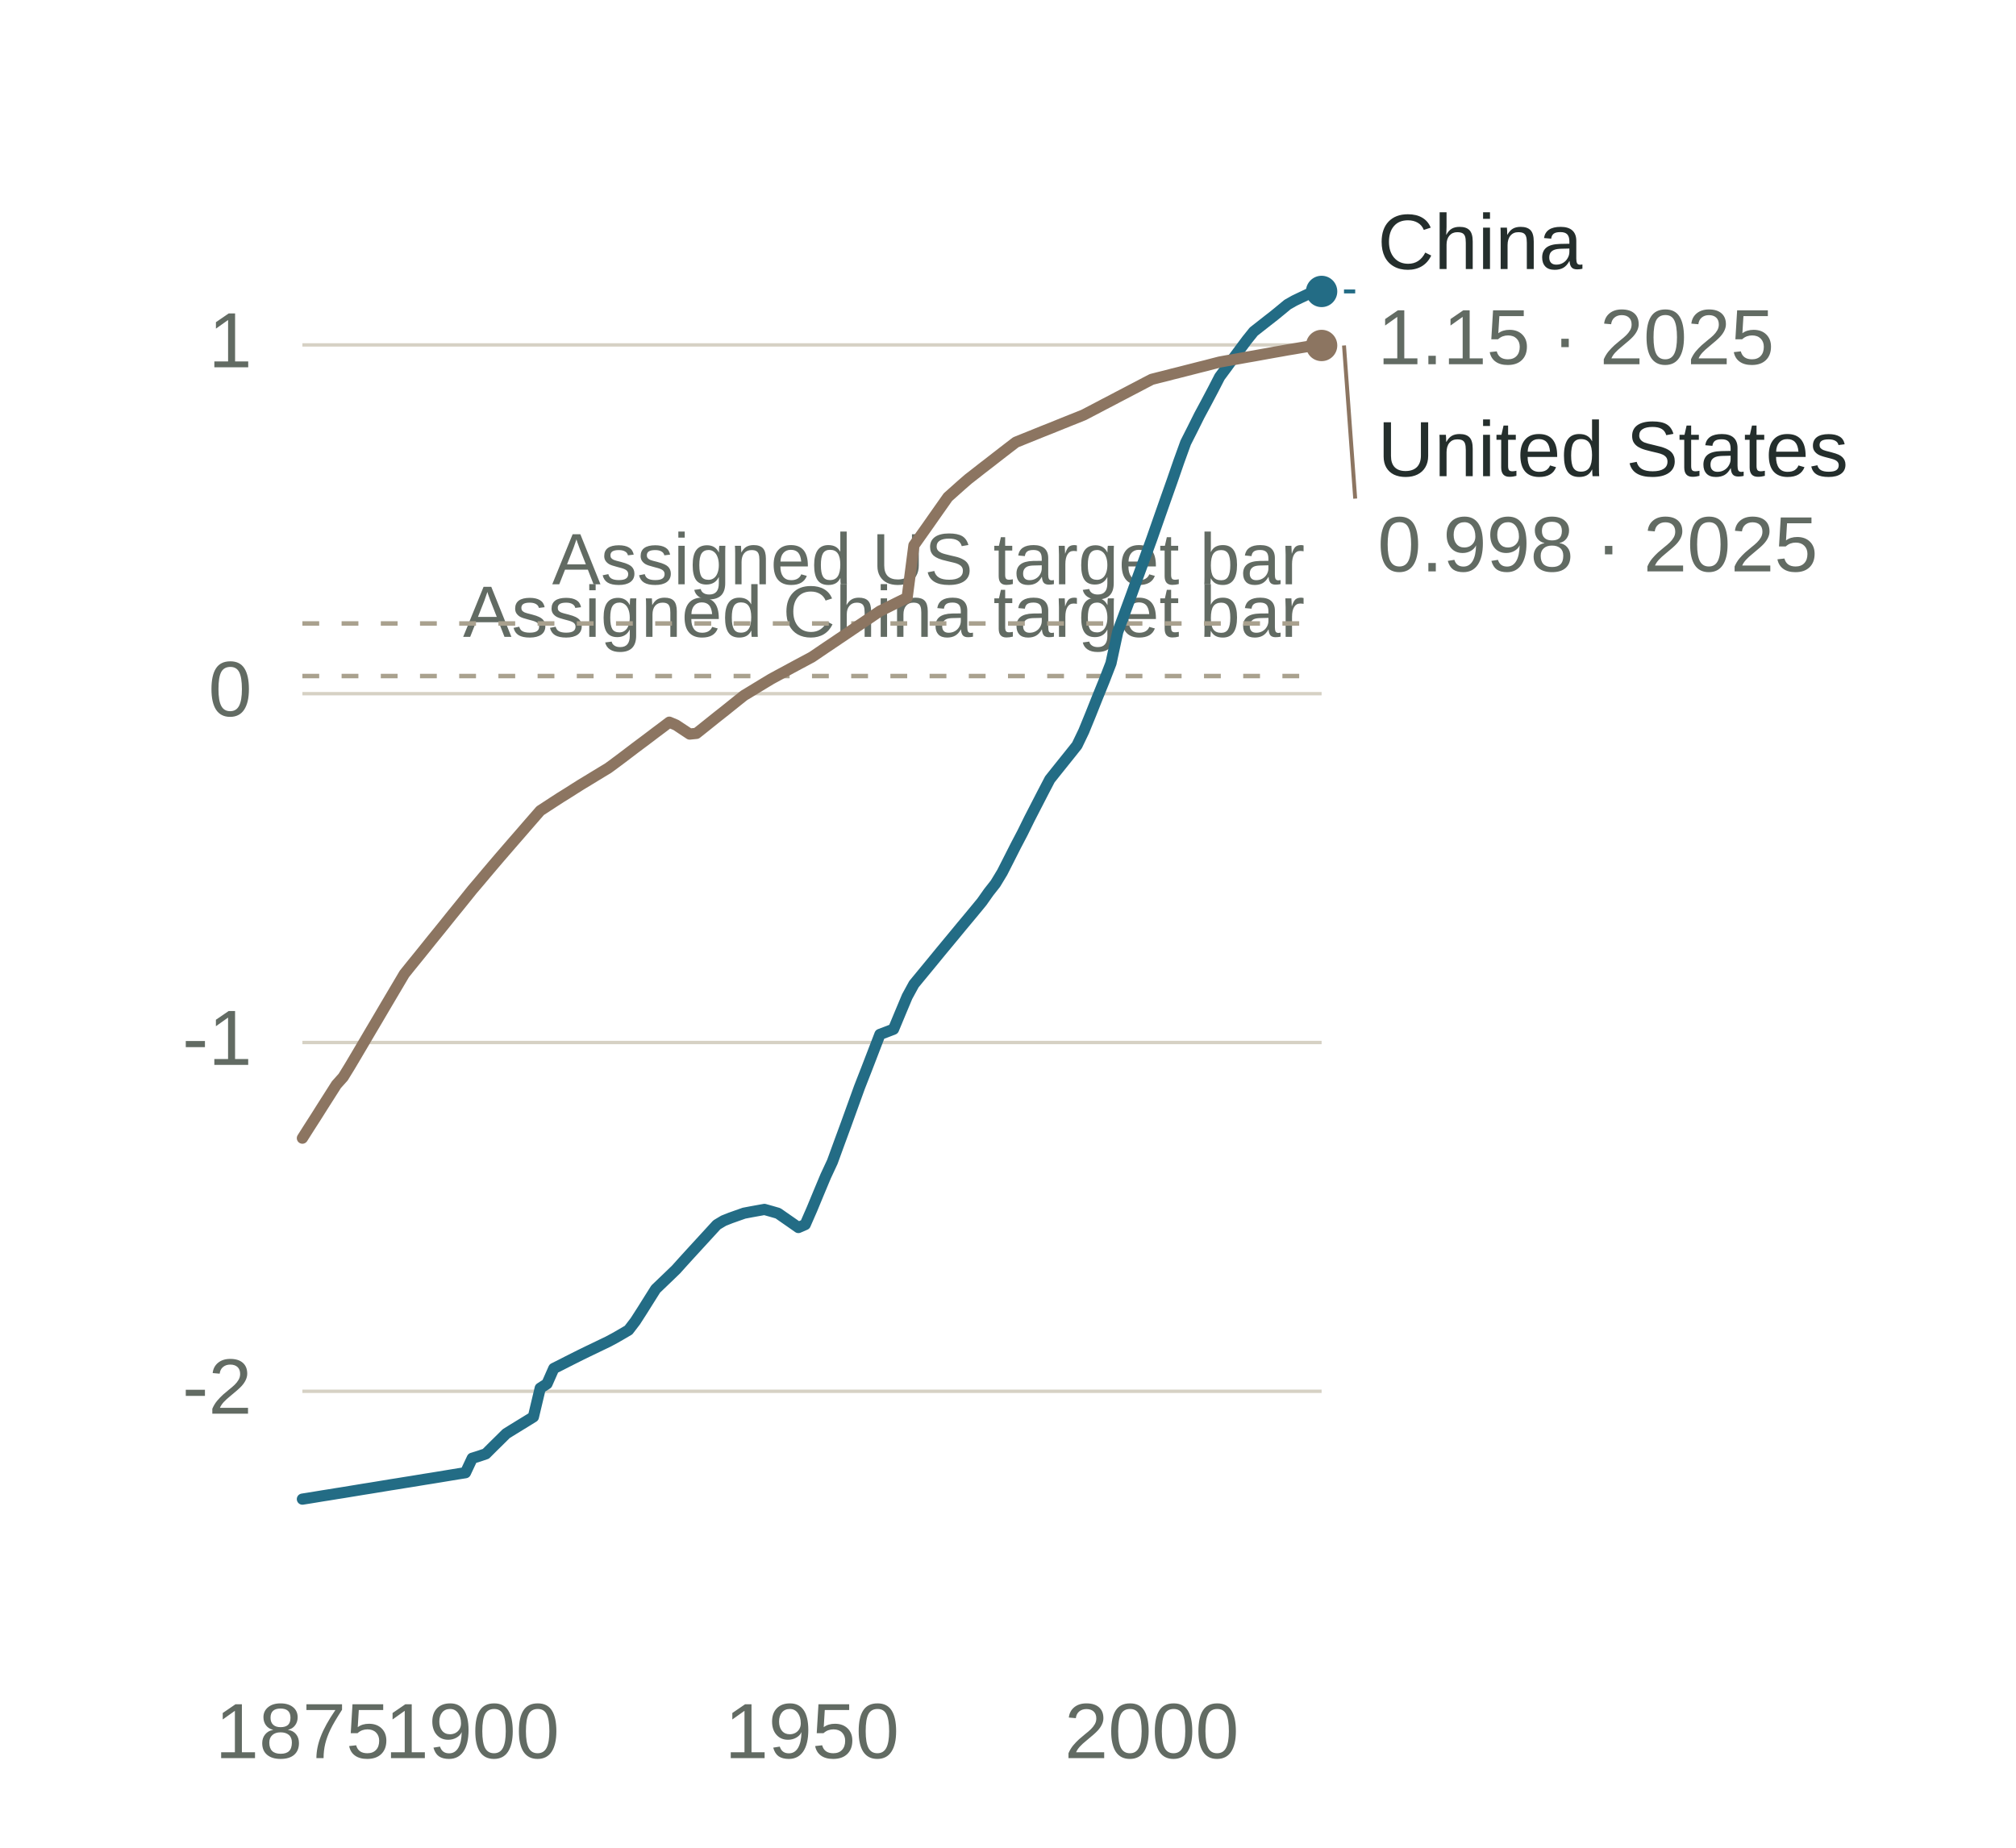
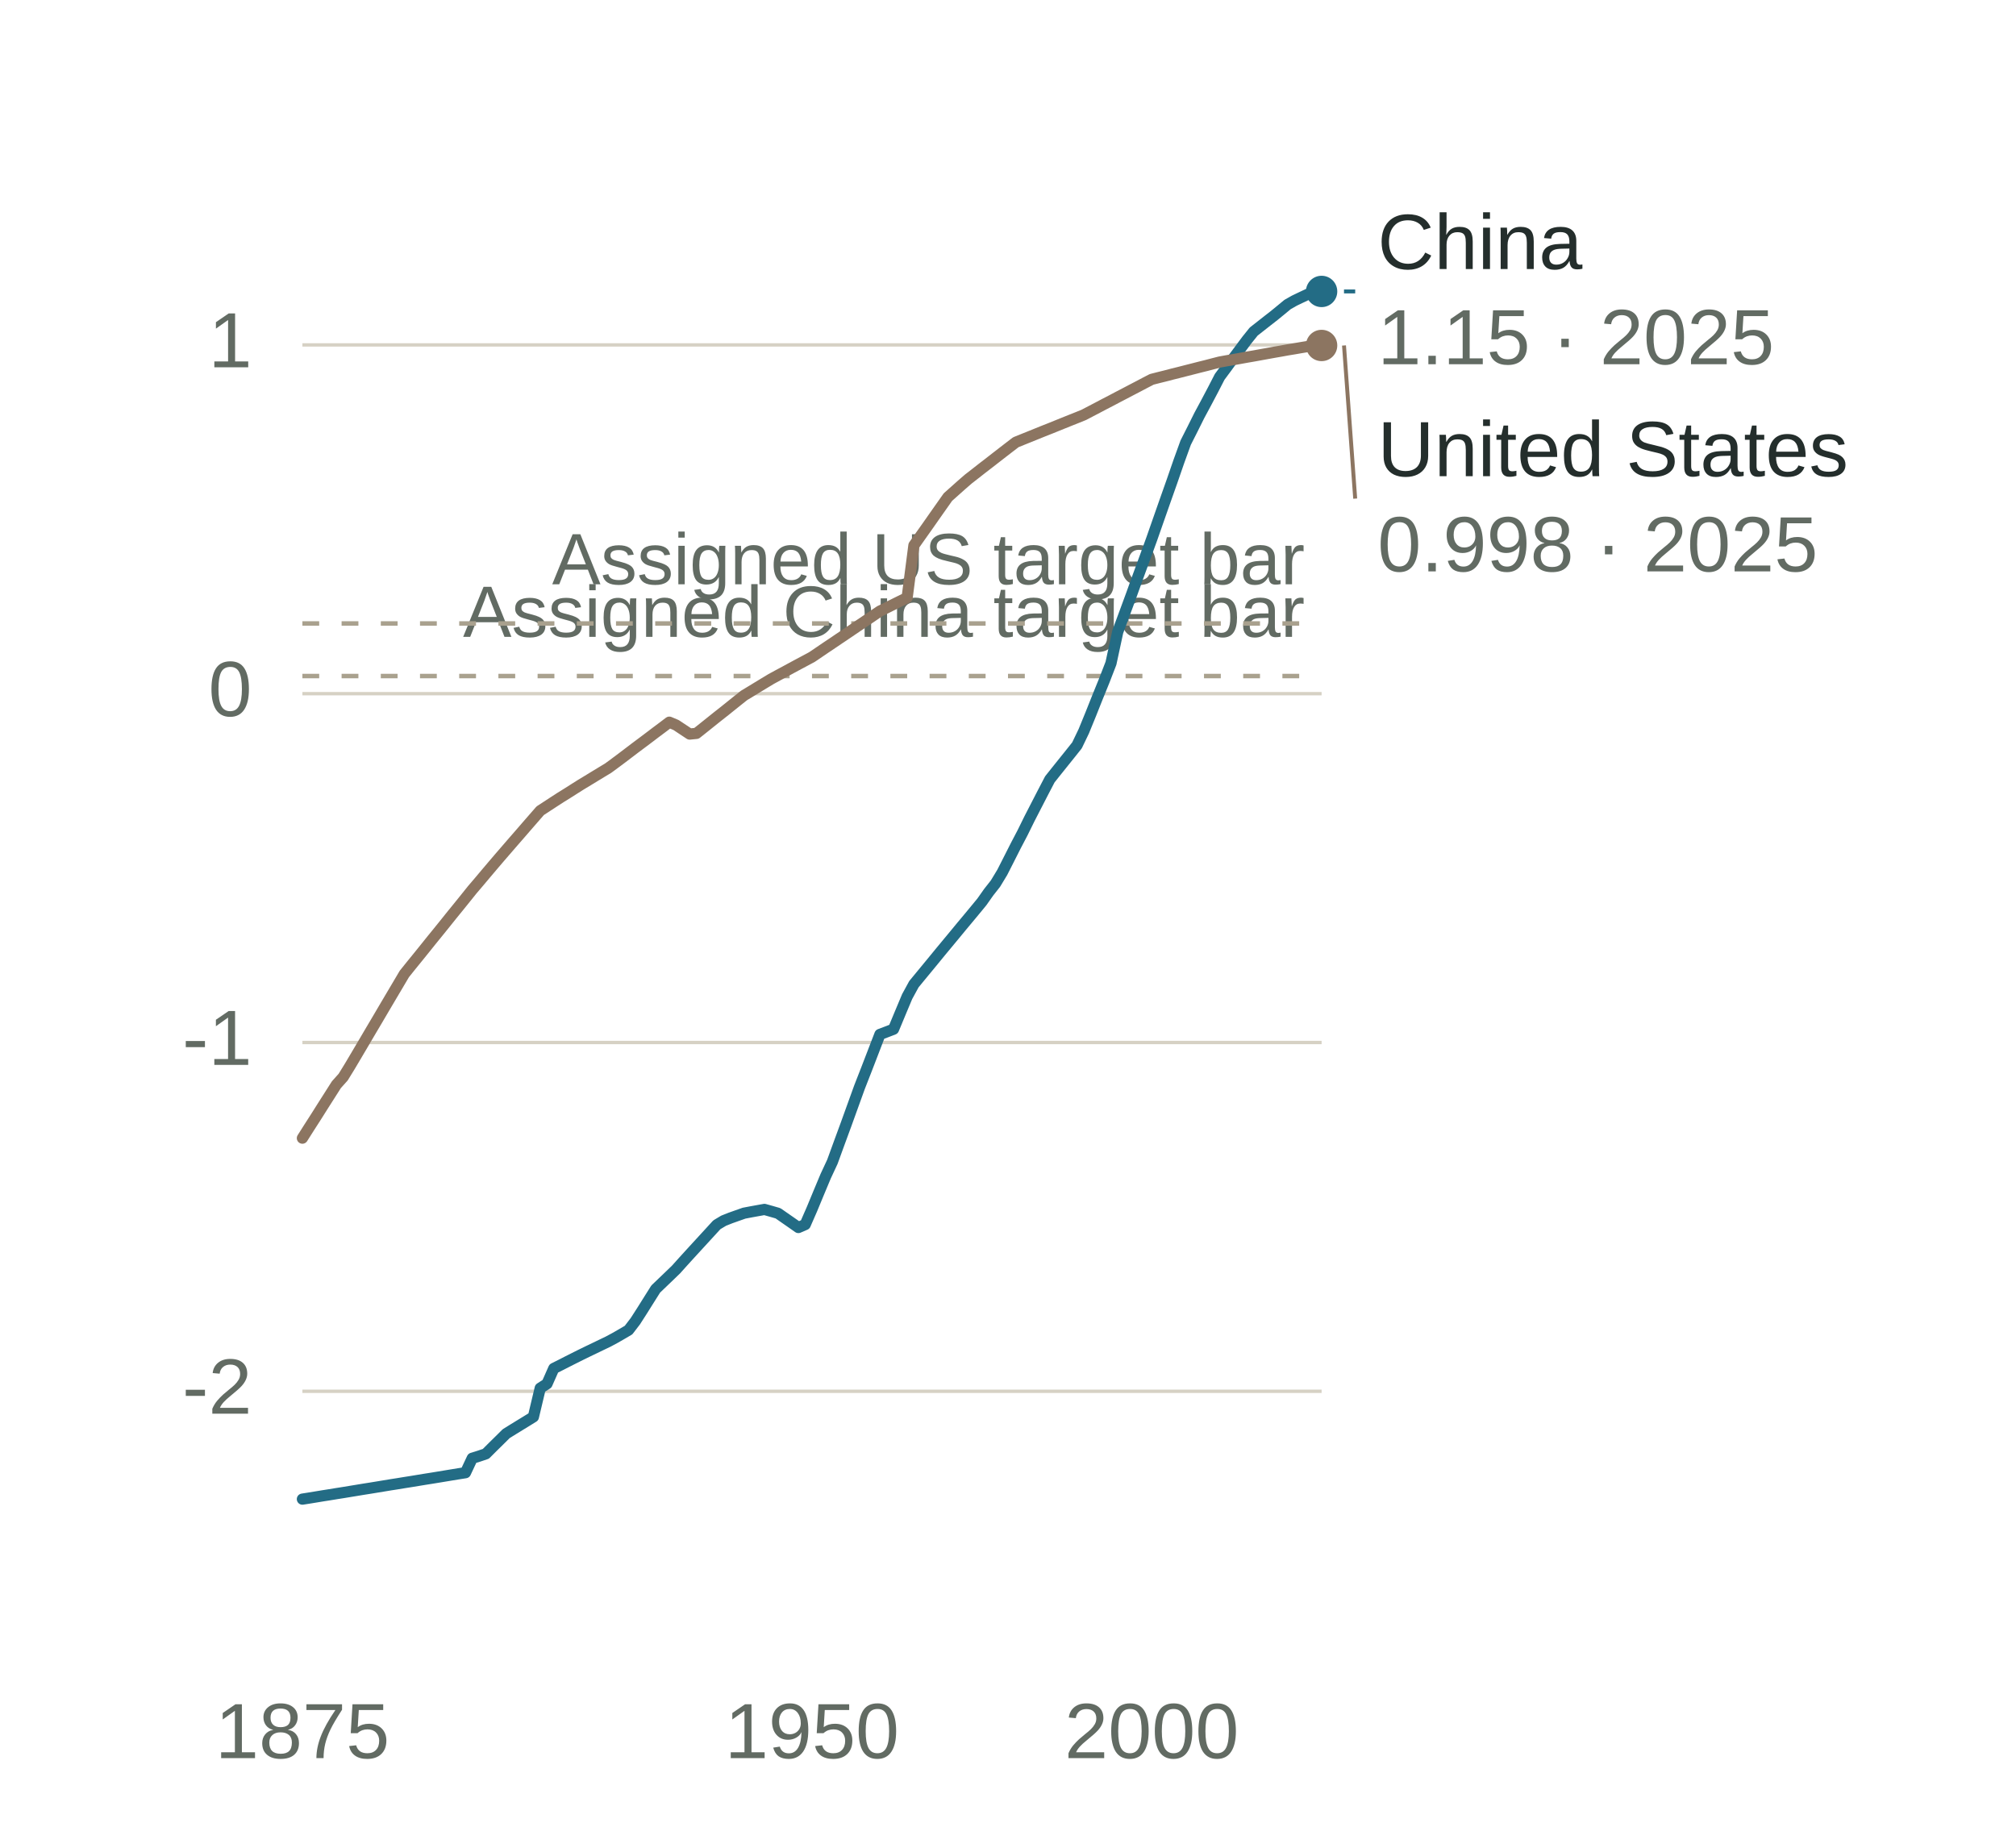
<svg xmlns="http://www.w3.org/2000/svg" viewBox="0 0 360 330" role="img" aria-labelledby="title">
  <path d="M54 248.48H236" stroke="#d6d1c4" stroke-width=".6" fill="none" />
  <text x="45.00" y="252.48" text-anchor="end" fill="#626b63" font-size="14" font-family="Arial,sans-serif">-2</text>
  <path d="M54 186.19H236" stroke="#d6d1c4" stroke-width=".6" fill="none" />
  <text x="45.00" y="190.19" text-anchor="end" fill="#626b63" font-size="14" font-family="Arial,sans-serif">-1</text>
  <path d="M54 123.89H236" stroke="#d6d1c4" stroke-width=".6" fill="none" />
  <text x="45.00" y="127.89" text-anchor="end" fill="#626b63" font-size="14" font-family="Arial,sans-serif">0</text>
  <path d="M54 61.60H236" stroke="#d6d1c4" stroke-width=".6" fill="none" />
  <text x="45.00" y="65.60" text-anchor="end" fill="#626b63" font-size="14" font-family="Arial,sans-serif">1</text>
  <text x="54.00" y="314.00" text-anchor="middle" fill="#626b63" font-size="14" font-family="Arial,sans-serif">1875</text>
-   <text x="84.33" y="314.00" text-anchor="middle" fill="#626b63" font-size="14" font-family="Arial,sans-serif">1900</text>
  <text x="145.00" y="314.00" text-anchor="middle" fill="#626b63" font-size="14" font-family="Arial,sans-serif">1950</text>
  <text x="205.67" y="314.00" text-anchor="middle" fill="#626b63" font-size="14" font-family="Arial,sans-serif">2000</text>
  <path d="M54 120.74H236" stroke="#a9a18e" stroke-width=".8" stroke-dasharray="3 4" fill="none" />
  <text x="233.00" y="113.74" text-anchor="end" fill="#626b63" font-size="13" font-family="Arial,sans-serif">Assigned China target bar</text>
  <path d="M54 111.35H236" stroke="#a9a18e" stroke-width=".8" stroke-dasharray="3 4" fill="none" />
  <text x="233.00" y="104.35" text-anchor="end" fill="#626b63" font-size="13" font-family="Arial,sans-serif">Assigned US target bar</text>
  <path d="M54.00,267.74 L55.21,267.55 L56.43,267.35 L57.64,267.15 L58.85,266.96 L60.07,266.76 L61.28,266.57 L62.49,266.37 L63.71,266.17 L64.92,265.97 L66.13,265.78 L67.35,265.58 L68.56,265.38 L69.77,265.18 L70.99,264.99 L72.20,264.79 L73.41,264.60 L74.63,264.40 L75.84,264.20 L77.05,264.01 L78.27,263.81 L79.48,263.61 L80.69,263.41 L81.91,263.21 L83.12,263.02 L84.33,260.44 L85.55,260.06 L86.76,259.65 L87.97,258.44 L89.19,257.24 L90.40,256.04 L91.61,255.29 L92.83,254.54 L94.04,253.80 L95.25,253.05 L96.47,247.92 L97.68,247.14 L98.89,244.40 L100.11,243.79 L101.32,243.17 L102.53,242.56 L103.75,241.95 L104.96,241.36 L106.17,240.78 L107.39,240.19 L108.60,239.61 L109.81,238.96 L111.03,238.26 L112.24,237.55 L113.45,235.97 L114.67,234.07 L115.88,232.14 L117.09,230.22 L118.31,229.05 L119.52,227.89 L120.73,226.72 L121.95,225.36 L123.16,224.03 L124.37,222.71 L125.59,221.38 L126.80,220.06 L128.01,218.74 L129.23,218.01 L130.44,217.53 L131.65,217.10 L132.87,216.67 L134.08,216.44 L135.29,216.22 L136.51,216.00 L137.72,216.34 L138.93,216.69 L140.15,217.54 L141.36,218.38 L142.57,219.23 L143.79,218.70 L145.00,215.93 L146.21,213.01 L147.43,210.09 L148.64,207.49 L149.85,204.17 L151.07,200.85 L152.28,197.50 L153.49,194.15 L154.71,191.03 L155.92,187.89 L157.13,184.74 L158.35,184.28 L159.56,183.81 L160.77,180.90 L161.99,177.99 L163.20,175.77 L164.41,174.30 L165.63,172.82 L166.84,171.35 L168.05,169.87 L169.27,168.40 L170.48,166.94 L171.69,165.47 L172.91,164.01 L174.12,162.55 L175.33,161.08 L176.55,159.35 L177.76,157.81 L178.97,155.81 L180.19,153.41 L181.40,151.02 L182.61,148.71 L183.83,146.23 L185.04,143.88 L186.25,141.53 L187.47,139.19 L188.68,137.67 L189.89,136.16 L191.11,134.64 L192.32,133.12 L193.53,130.60 L194.75,127.62 L195.96,124.58 L197.17,121.60 L198.39,118.45 L199.60,112.83 L200.81,109.57 L202.03,106.26 L203.24,102.90 L204.45,99.60 L205.67,96.25 L206.88,92.79 L208.09,89.34 L209.31,85.89 L210.52,82.39 L211.73,79.05 L212.95,76.64 L214.16,74.21 L215.37,71.96 L216.59,69.65 L217.80,67.30 L219.01,65.67 L220.23,63.99 L221.44,62.37 L222.65,60.74 L223.87,59.22 L225.08,58.27 L226.29,57.32 L227.51,56.37 L228.72,55.38 L229.93,54.38 L231.15,53.69 L232.36,53.11 L233.57,52.54 L234.79,52.04 L236.00,52.05" fill="none" stroke="#236c85" stroke-width="2" stroke-linecap="round" stroke-linejoin="round" />
  <circle cx="236.00" cy="52.05" r="2.8" fill="#236c85" />
  <path d="M54.00,203.27 L55.21,201.36 L56.43,199.46 L57.64,197.54 L58.85,195.64 L60.07,193.72 L61.28,192.37 L62.49,190.40 L63.71,188.34 L64.92,186.29 L66.13,184.23 L67.35,182.17 L68.56,180.11 L69.77,178.06 L70.99,176.00 L72.20,173.95 L73.41,172.44 L74.63,170.94 L75.84,169.44 L77.05,167.93 L78.27,166.43 L79.48,164.93 L80.69,163.42 L81.91,161.92 L83.12,160.42 L84.33,158.91 L85.55,157.48 L86.76,156.04 L87.97,154.61 L89.19,153.18 L90.40,151.78 L91.61,150.38 L92.83,148.98 L94.04,147.58 L95.25,146.19 L96.47,144.79 L97.68,144.00 L98.89,143.21 L100.11,142.42 L101.32,141.67 L102.53,140.90 L103.75,140.13 L104.96,139.40 L106.17,138.66 L107.39,137.92 L108.60,137.19 L109.81,136.30 L111.03,135.39 L112.24,134.47 L113.45,133.55 L114.67,132.64 L115.88,131.73 L117.09,130.81 L118.31,129.90 L119.52,128.98 L120.73,129.49 L121.95,130.30 L123.16,131.10 L124.37,130.98 L125.59,130.01 L126.80,129.04 L128.01,128.07 L129.23,127.11 L130.44,126.14 L131.65,125.17 L132.87,124.20 L134.08,123.47 L135.29,122.73 L136.51,121.99 L137.72,121.26 L138.93,120.60 L140.15,119.95 L141.36,119.29 L142.57,118.64 L143.79,117.99 L145.00,117.34 L146.21,116.52 L147.43,115.69 L148.64,114.88 L149.85,114.06 L151.07,113.24 L152.28,112.42 L153.49,111.60 L154.71,110.78 L155.92,109.96 L157.13,109.14 L158.35,108.54 L159.56,107.94 L160.77,107.34 L161.99,106.74 L163.20,97.40 L164.41,95.68 L165.63,93.96 L166.84,92.23 L168.05,90.51 L169.27,88.78 L170.48,87.70 L171.69,86.62 L172.91,85.56 L174.12,84.62 L175.33,83.67 L176.55,82.73 L177.76,81.79 L178.97,80.85 L180.19,79.91 L181.40,78.98 L182.61,78.49 L183.83,78.00 L185.04,77.51 L186.25,77.02 L187.47,76.54 L188.68,76.05 L189.89,75.56 L191.11,75.07 L192.32,74.59 L193.53,74.10 L194.75,73.46 L195.96,72.83 L197.17,72.19 L198.39,71.56 L199.60,70.92 L200.81,70.29 L202.03,69.65 L203.24,69.02 L204.45,68.38 L205.67,67.75 L206.88,67.44 L208.09,67.14 L209.31,66.82 L210.52,66.52 L211.73,66.21 L212.95,65.90 L214.16,65.59 L215.37,65.29 L216.59,64.97 L217.80,64.66 L219.01,64.44 L220.23,64.23 L221.44,64.01 L222.65,63.79 L223.87,63.58 L225.08,63.36 L226.29,63.14 L227.51,62.92 L228.72,62.71 L229.93,62.49 L231.15,62.29 L232.36,62.08 L233.57,61.88 L234.79,61.70 L236.00,61.70" fill="none" stroke="#8c7561" stroke-width="2" stroke-linecap="round" stroke-linejoin="round" />
  <circle cx="236.00" cy="61.70" r="2.8" fill="#8c7561" />
  <path d="M240.00 52.05L242 52.05" stroke="#236c85" stroke-width=".7" fill="none" />
  <text x="246.00" y="48.05" text-anchor="start" fill="#242e2c" font-size="14" font-family="Arial,sans-serif">China</text>
  <text x="246.00" y="65.05" text-anchor="start" fill="#626b63" font-size="14" font-family="Arial,sans-serif">1.15 · 2025</text>
  <path d="M240.00 61.70L242 89.05" stroke="#8c7561" stroke-width=".7" fill="none" />
  <text x="246.00" y="85.05" text-anchor="start" fill="#242e2c" font-size="14" font-family="Arial,sans-serif">United States</text>
  <text x="246.00" y="102.05" text-anchor="start" fill="#626b63" font-size="14" font-family="Arial,sans-serif">0.998 · 2025</text>
</svg>
